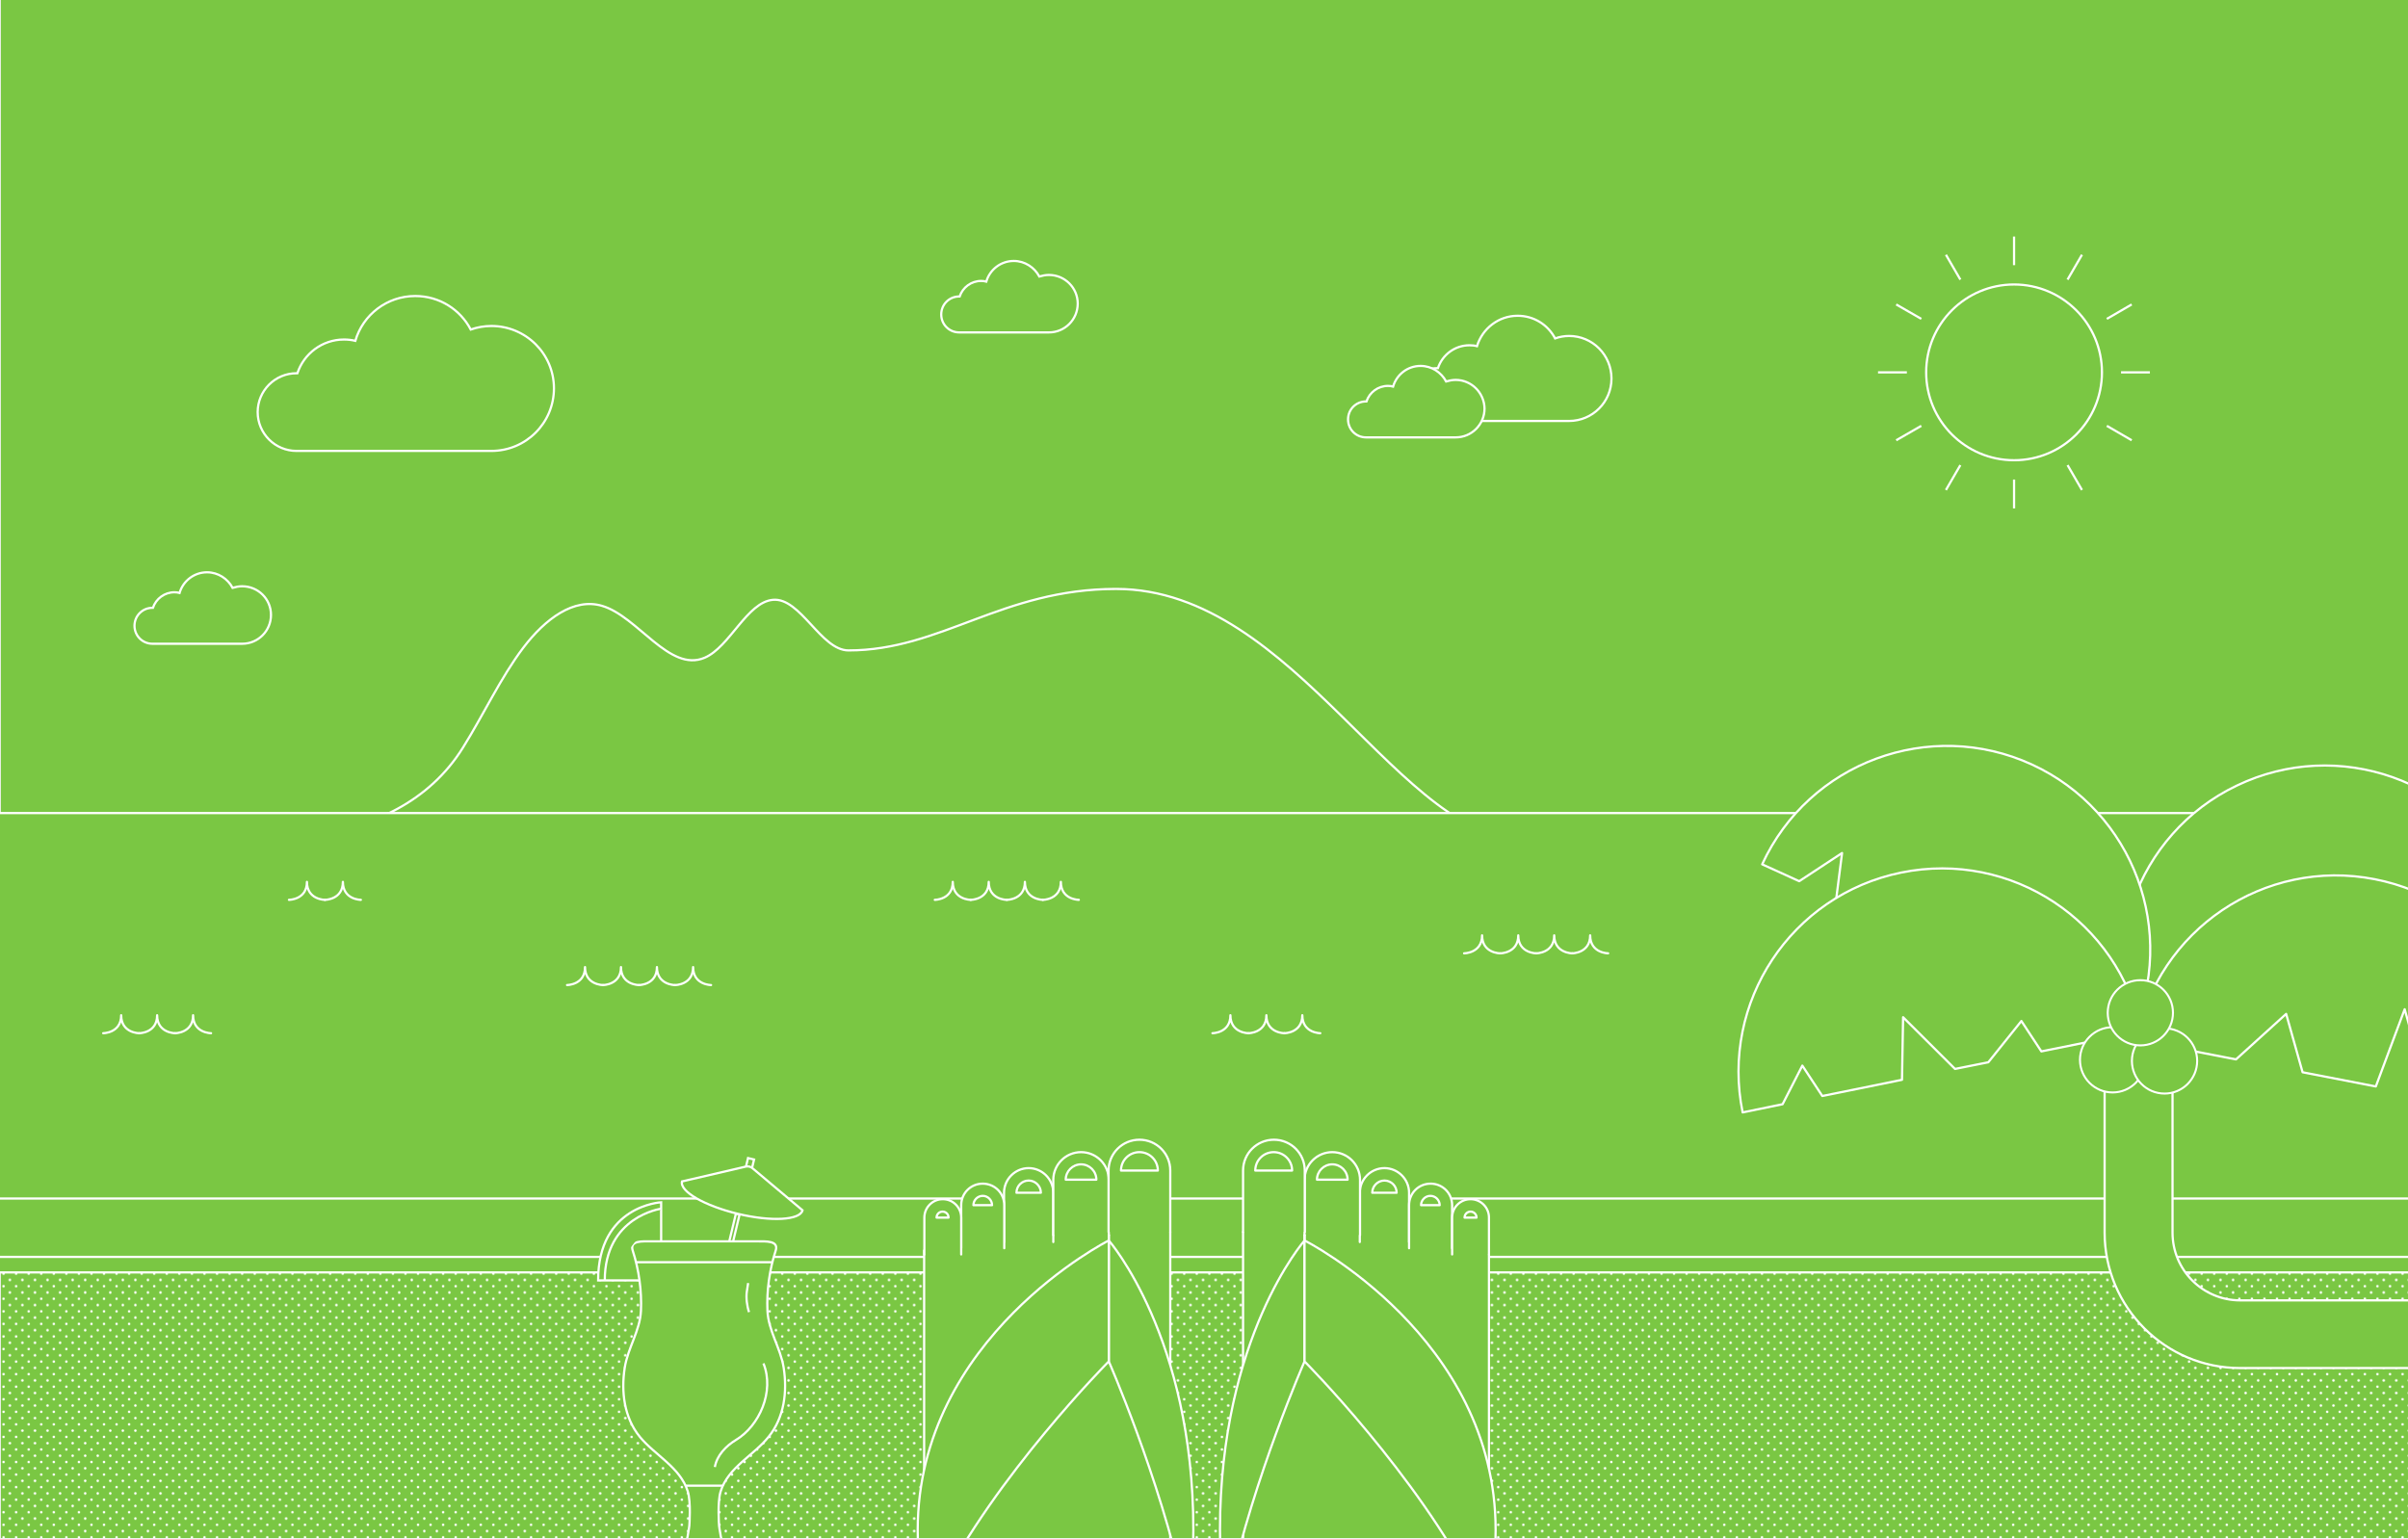
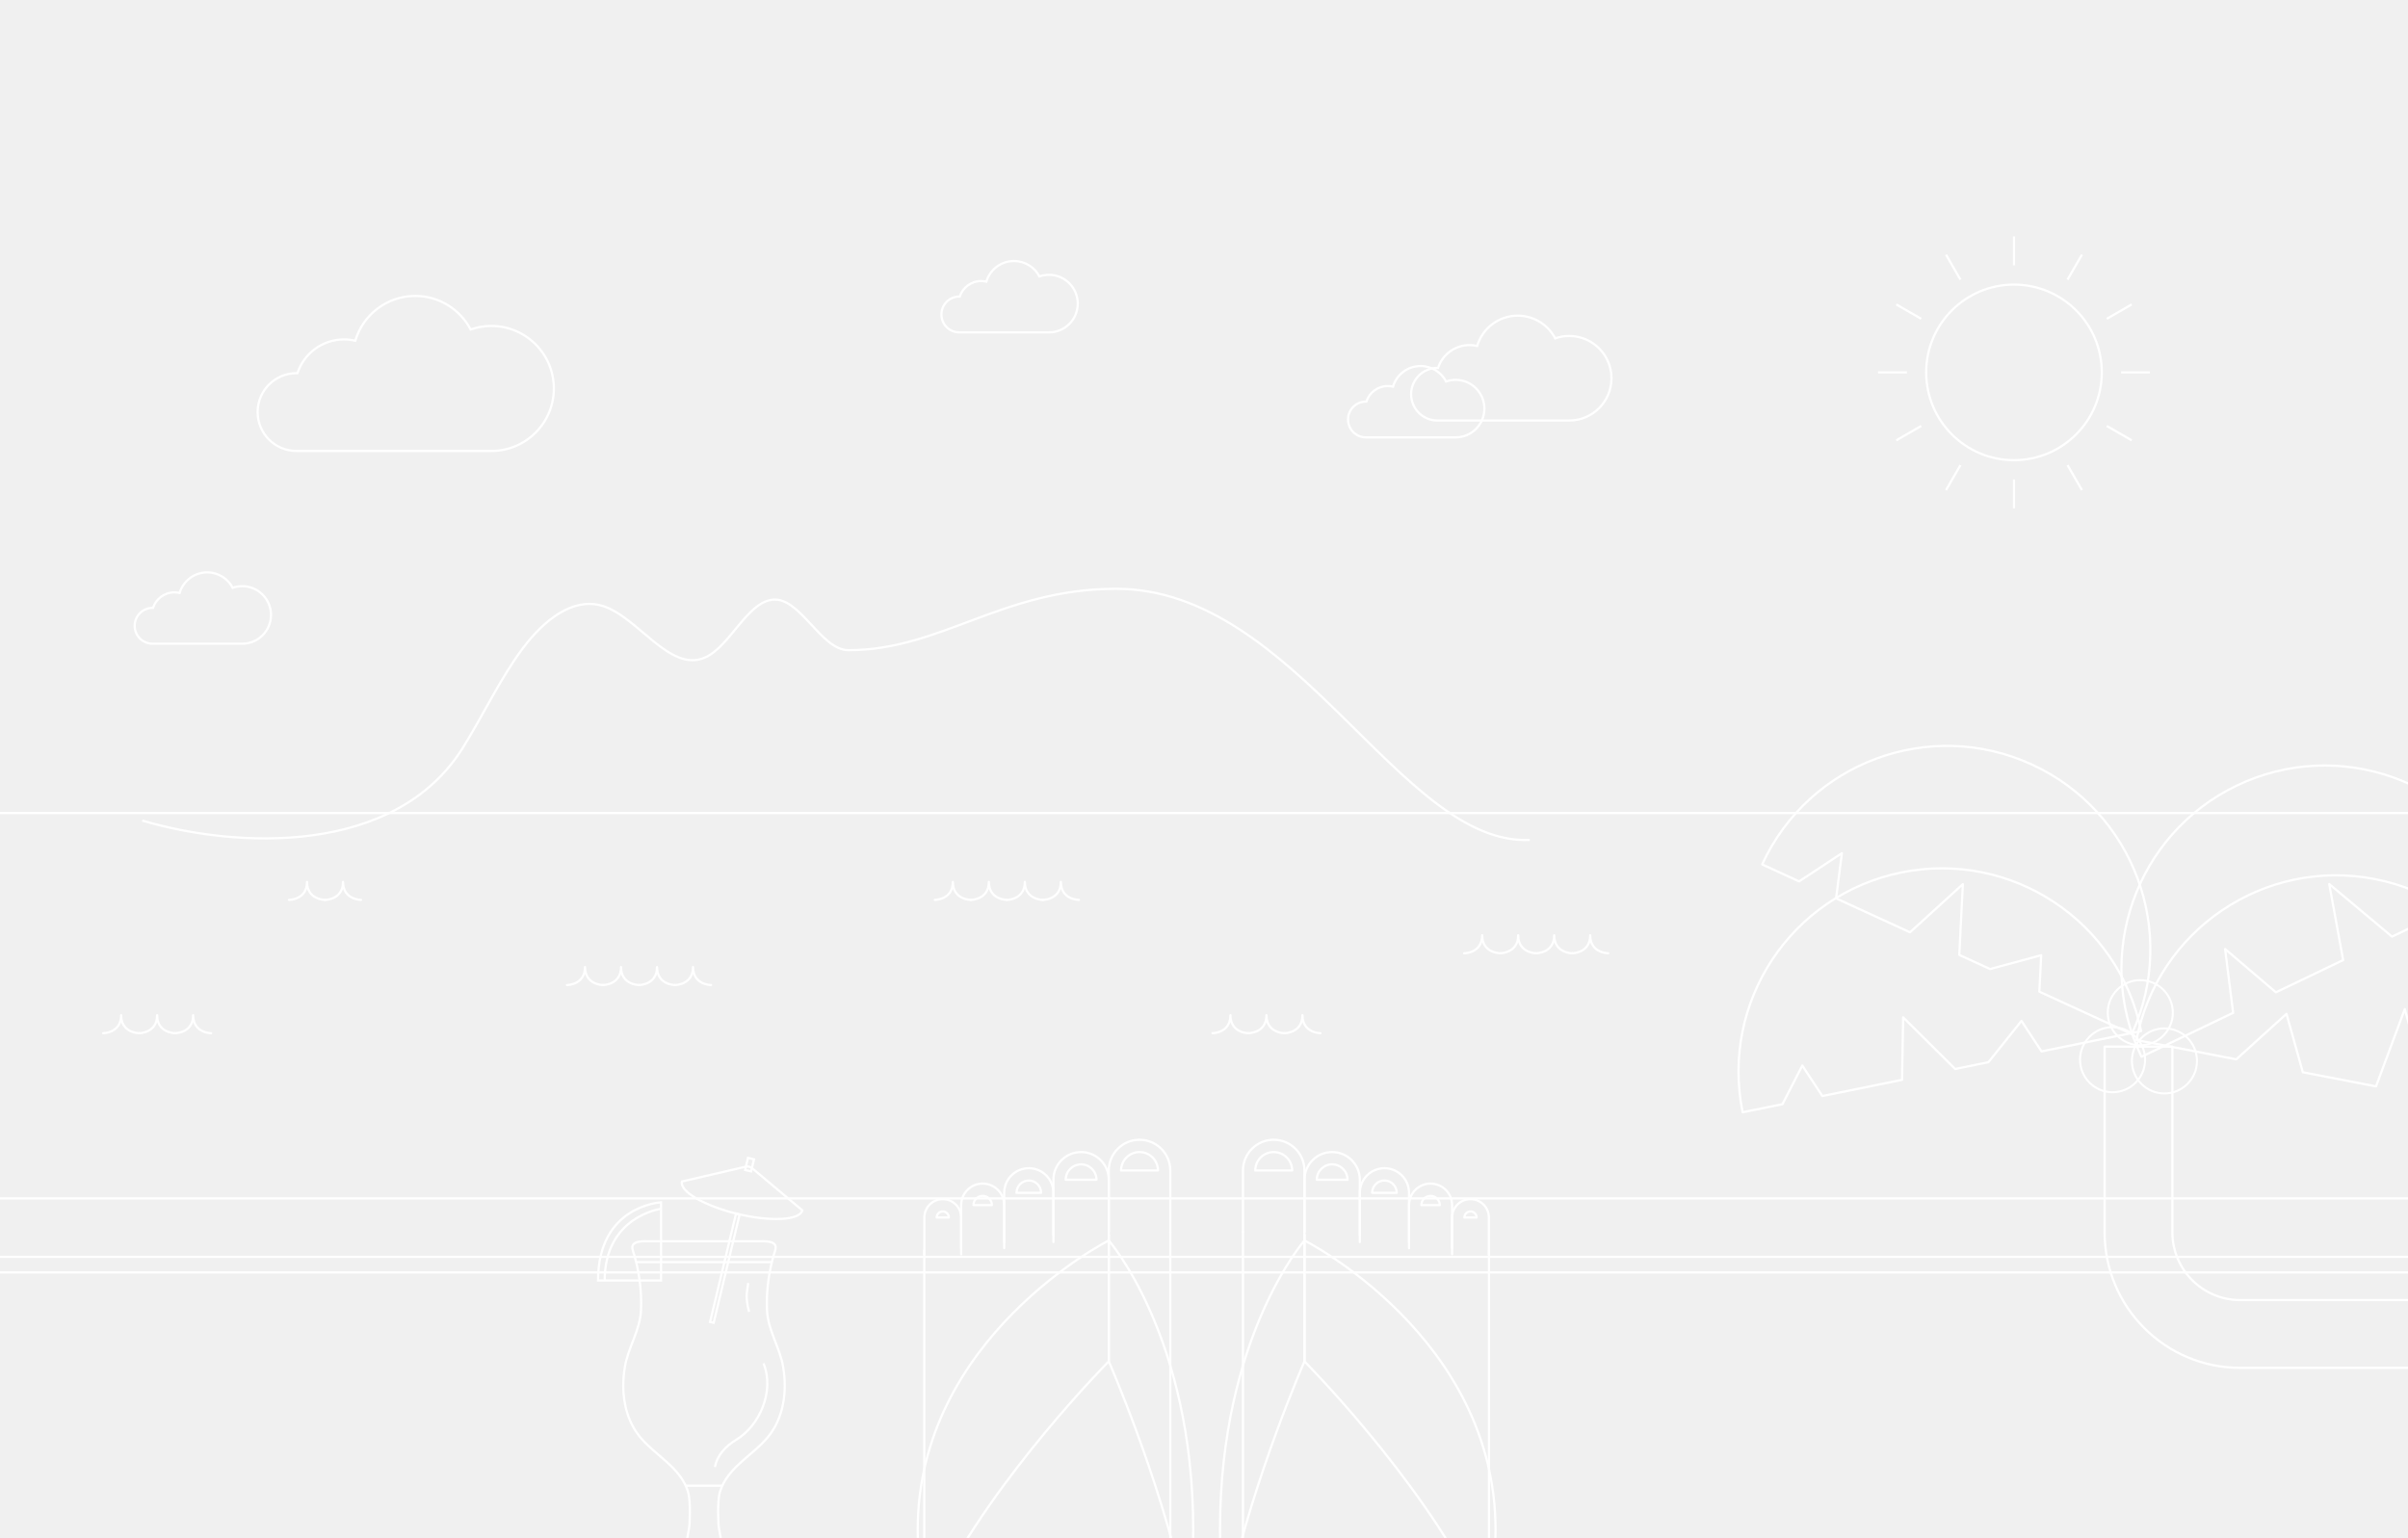
- <svg xmlns="http://www.w3.org/2000/svg" xmlns:xlink="http://www.w3.org/1999/xlink" version="1.1" id="life-scene" x="0px" y="0px" viewBox="0 0 1085 693.1" style="enable-background:new 0 0 1085 693.1;" xml:space="preserve">
+ <svg xmlns="http://www.w3.org/2000/svg" xmlns:xlink="http://www.w3.org/1999/xlink" version="1.1" id="life-scene" x="0px" y="0px" viewBox="237 50.949 1085 693.051" style="enable-background:new 237 50.949 1085 693.051;" xml:space="preserve">
  <style type="text/css">
- 	.st0{fill:none;}
- 	.st1{fill:#FFFFFF;}
- 	.st2{fill:none;stroke:#FFFFFF;stroke-miterlimit:10;}
- 	.st3{fill:none;stroke:#504D50;stroke-width:0.99;stroke-miterlimit:10;}
- 	.st4{fill:#F272AA;stroke:#FFFFFF;stroke-miterlimit:10;}
- 	.st5{opacity:0.97;}
- 	.st6{fill:#F2F0F0;}
- 	.st7{fill:none;stroke:#F2F0F0;stroke-miterlimit:10;}
- 	.st8{fill:#7AC442;stroke:#FFFFFF;stroke-miterlimit:10;}
- 	.st9{fill:#F6F4F4;}
- 	.st10{fill:#E8212D;stroke:#FFFFFF;stroke-miterlimit:10;}
- 	.st11{opacity:0.85;fill:#F9F7F7;stroke:#FFFFFF;stroke-miterlimit:10;}
- 	.st12{fill:#504D50;}
- 	.st13{fill:#4F4C4F;stroke:#FFFFFF;stroke-miterlimit:10;}
- 	.st14{fill:#7AC743;}
- 	.st15{fill:#EA4130;}
- 	.st16{fill:none;stroke:#4F4C4F;stroke-linecap:square;stroke-linejoin:bevel;stroke-miterlimit:10;}
- 	.st17{fill-rule:evenodd;clip-rule:evenodd;fill:none;stroke:#14ABE1;stroke-width:3;stroke-linecap:round;stroke-miterlimit:10;}
- 	.st18{opacity:0;}
- 	.st19{fill:#FF1D25;stroke:#FFFFFF;stroke-miterlimit:10;}
- 	.st20{clip-path:url(#SVGID_4_);}
- 	.st21{fill:#7AC743;stroke:#FFFFFF;stroke-miterlimit:10;}
- 	.st22{fill:url(#SVGID_5_);}
- 	.st23{fill:#7AC743;stroke:#FFFFFF;stroke-linecap:round;stroke-linejoin:round;stroke-miterlimit:10;}
- 	.st24{fill:#7AC743;stroke:#FFFFFF;stroke-width:0.907;stroke-miterlimit:10;}
- 	.st25{fill:none;stroke:#FFFFFF;stroke-linecap:round;stroke-linejoin:round;}
- 	.st26{fill:#7AC743;stroke:#FFFFFF;stroke-linecap:round;stroke-linejoin:round;}
+ 	.life-st0{clip-path:url(#SVGID_2_);}
+ 	.life-st1{fill:none;}
+ 	.life-st2{fill:none;stroke:#FFFFFF;stroke-miterlimit:10;}
+ 	.life-st3{fill:none;stroke:#FFFFFF;stroke-linecap:round;stroke-linejoin:round;stroke-miterlimit:10;}
+ 	.life-st4{fill:none;stroke:#FFFFFF;stroke-width:0.907;stroke-miterlimit:10;}
+ 	.life-st5{fill:none;stroke:#FFFFFF;stroke-linecap:round;stroke-linejoin:round;}
</style>
-   <pattern x="562.8" y="-3660.6" width="5" height="5" patternUnits="userSpaceOnUse" id="New_Pattern" viewBox="0.5 -5.5 5 5" style="overflow:visible;">
+   <g>
    <g>
-       <polygon class="st0" points="0.5,-5.5 5.5,-5.5 5.5,-0.5 0.5,-0.5   " />
-       <g>
-         <path class="st1" d="M6-0.5C6-0.2,5.8,0,5.5,0C5.2,0,5-0.2,5-0.5S5.2-1,5.5-1C5.8-1,6-0.8,6-0.5z" />
-       </g>
-       <g>
-         <path class="st1" d="M1-0.5C1-0.2,0.8,0,0.5,0S0-0.2,0-0.5S0.2-1,0.5-1S1-0.8,1-0.5z" />
-       </g>
-       <g>
-         <path class="st1" d="M6-5.5C6-5.2,5.8-5,5.5-5C5.2-5,5-5.2,5-5.5S5.2-6,5.5-6C5.8-6,6-5.8,6-5.5z" />
-       </g>
-       <g>
-         <path class="st1" d="M3.5-3c0,0.3-0.2,0.5-0.5,0.5S2.5-2.7,2.5-3S2.7-3.5,3-3.5S3.5-3.3,3.5-3z" />
-         <path class="st1" d="M1-5.5C1-5.2,0.8-5,0.5-5S0-5.2,0-5.5S0.2-6,0.5-6S1-5.8,1-5.5z" />
-       </g>
-     </g>
-   </pattern>
-   <g>
-     <defs>
-       <rect id="SVGID_3_" width="1085" height="693.1" />
-     </defs>
-     <clipPath id="SVGID_2_">
-       <use xlink:href="#SVGID_3_" style="overflow:visible;" />
-     </clipPath>
-     <g style="clip-path:url(#SVGID_2_);">
-       <rect x="0.4" class="st14" width="1086.6" height="696.1" />
-       <path class="st2" d="M221.4,146.9c-3.3,0-6.4,0.6-9.3,1.6c-4.7-9-14.1-15.1-25-15.1c-12.8,0-23.6,8.5-27,20.2    c-1.6-0.4-3.3-0.6-5.1-0.6c-9.8,0-18.1,6.4-21,15.2c-0.1,0-0.3,0-0.4,0c-9.7,0-17.5,7.9-17.5,17.5c0,9.7,7.9,17.5,17.5,17.5h35.6    h52.2c15.6,0,28.2-12.6,28.2-28.2S236.9,146.9,221.4,146.9z" />
-       <g>
-         <circle class="st2" cx="907.5" cy="167.8" r="39.6" />
-         <line class="st2" x1="907.5" y1="106.6" x2="907.5" y2="119.5" />
-         <line class="st2" x1="876.8" y1="114.8" x2="883.3" y2="126" />
-         <line class="st2" x1="854.4" y1="137.2" x2="865.7" y2="143.7" />
-         <line class="st2" x1="846.2" y1="167.8" x2="859.2" y2="167.8" />
-         <line class="st2" x1="854.4" y1="198.4" x2="865.7" y2="191.9" />
-         <line class="st2" x1="876.8" y1="220.8" x2="883.3" y2="209.6" />
-         <line class="st2" x1="907.5" y1="229.1" x2="907.5" y2="216.1" />
-         <line class="st2" x1="938.1" y1="220.8" x2="931.6" y2="209.6" />
-         <line class="st2" x1="960.5" y1="198.4" x2="949.3" y2="191.9" />
-         <line class="st2" x1="968.7" y1="167.8" x2="955.7" y2="167.8" />
-         <line class="st2" x1="960.5" y1="137.2" x2="949.3" y2="143.7" />
-         <line class="st2" x1="938.1" y1="114.8" x2="931.6" y2="126" />
-       </g>
-       <path class="st21" d="M64.1,369.8c42.1,12.5,113.9,16.2,144.5-32.9c9.2-14.7,17.1-31.7,27.1-44.9s22.9-22.7,35.5-19    c16.2,4.7,30.4,30.2,46.3,23.4c11.3-4.8,19.1-25.1,30.8-26.1c12.4-1.1,21.6,22.8,34,22.8c41.8,0,69.2-27.7,120.6-27.7    c81.4,0,128.3,115.9,186.4,113.2" />
-       <g>
-         <path class="st2" d="M707,151.4c-2.2,0-4.3,0.4-6.3,1.1c-3.2-6.1-9.5-10.2-16.9-10.2c-8.6,0-15.9,5.8-18.3,13.7     c-1.1-0.3-2.2-0.4-3.4-0.4c-6.6,0-12.2,4.3-14.2,10.3c-0.1,0-0.2,0-0.3,0c-6.5,0-11.9,5.3-11.9,11.9c0,6.5,5.3,11.9,11.9,11.9     h24.1H707c10.5,0,19.1-8.5,19.1-19.1S717.6,151.4,707,151.4z" />
-         <path class="st21" d="M655.9,171.2c-1.5,0-2.9,0.3-4.3,0.7c-2.2-4.1-6.5-7-11.5-7c-5.9,0-10.8,3.9-12.4,9.3     c-0.7-0.2-1.5-0.3-2.3-0.3c-4.5,0-8.3,2.9-9.7,7c-0.1,0-0.1,0-0.2,0c-4.5,0-8.1,3.6-8.1,8.1c0,4.5,3.6,8.1,8.1,8.1h16.4h24     c7.2,0,13-5.8,13-13C668.8,177,663,171.2,655.9,171.2z" />
-       </g>
-       <g>
-         <path class="st21" d="M472.6,123.9c-1.5,0-2.9,0.3-4.3,0.7c-2.2-4.1-6.5-7-11.5-7c-5.9,0-10.8,3.9-12.4,9.3     c-0.7-0.2-1.5-0.3-2.3-0.3c-4.5,0-8.3,2.9-9.7,7c-0.1,0-0.1,0-0.2,0c-4.5,0-8.1,3.6-8.1,8.1c0,4.5,3.6,8.1,8.1,8.1h16.4h24     c7.2,0,13-5.8,13-13C485.6,129.7,479.8,123.9,472.6,123.9z" />
-       </g>
-       <g>
-         <path class="st21" d="M109.1,264.2c-1.5,0-2.9,0.3-4.3,0.7c-2.2-4.1-6.5-7-11.5-7c-5.9,0-10.8,3.9-12.4,9.3     c-0.7-0.2-1.5-0.3-2.3-0.3c-4.5,0-8.3,2.9-9.7,7c-0.1,0-0.1,0-0.2,0c-4.5,0-8.1,3.6-8.1,8.1c0,4.5,3.6,8.1,8.1,8.1h16.4h24     c7.2,0,13-5.8,13-13S116.3,264.2,109.1,264.2z" />
-       </g>
-       <pattern id="SVGID_4_" xlink:href="#New_Pattern" patternTransform="matrix(1.1319 0 0 1.1319 1107.693 438.7954)">
- 		</pattern>
-       <rect x="0.4" y="573.4" style="fill:url(#SVGID_4_);" width="1086.6" height="122.6" />
-       <rect x="-55.4" y="366.4" class="st21" width="1217.2" height="207" />
-       <rect x="-55.4" y="540.1" class="st2" width="1217.2" height="26.3" />
-       <g>
-         <path class="st23" d="M964.9,476.2c-21.9-45.6-2.6-100.4,43-122.2c45.6-21.9,100.4-2.6,122.2,43l-11,5.3l-27.1-14.1l7.8,23.4     l-22,10.6l-28.3-23.7l6.3,34.3l-30.3,14.5l-22.9-19.5l3.6,28.7L964.9,476.2z" />
-         <path class="st23" d="M960.5,466c21.1-46,0.9-100.4-45-121.5c-46-21.1-100.4-0.9-121.5,45l16.7,7.6l19.3-12.7l-2.6,20.4     l33.3,15.3l23.8-21.7l-1.6,31.9l13.9,6.4l23-6.2l-0.8,16.4L960.5,466z" />
-         <path class="st23" d="M962.6,468.7c9.6-49.7,57.7-82.2,107.4-72.5s82.2,57.7,72.5,107.4l-15-2.9l-3.1-16.2l-14.9,12.7l-15-2.9     l-11-39.5l-13,34.8l-33-6.4l-7.4-26.3l-22.6,20.5L962.6,468.7z" />
-         <path class="st23" d="M964.8,464.7c-10.1-49.6-58.5-81.6-108.1-71.5c-49.6,10.1-81.6,58.5-71.5,108.1l18-3.7l8.9-17.4l9,13.7     l35.9-7.3l0.5-28.2l23.4,23.3l15-3l14.9-18.6l9,13.7L964.8,464.7z" />
-         <path class="st23" d="M948.3,471.7v83.7c0,33.7,27.3,61.1,61.1,61.1h274.9v-30.5h-274.9c-16.9,0-30.5-13.7-30.5-30.5v-83.7H948.3     z" />
+       <defs>
+         <rect id="SVGID_1_" x="237" y="50.949" width="1085" height="693.051" />
+       </defs>
+       <clipPath id="SVGID_2_">
+         <use xlink:href="#SVGID_1_" style="overflow:visible;" />
+       </clipPath>
+       <g class="life-st0">
+         <rect x="237.377" y="50.949" class="life-st1" width="1086.604" height="696.052" />
+         <path class="life-st2" d="M458.381,197.838c-3.27,0-6.406,0.563-9.326,1.587c-4.71-8.978-14.116-15.107-24.958-15.107     c-12.784,0-23.573,8.518-27.017,20.186c-1.629-0.383-3.325-0.592-5.071-0.592c-9.798,0-18.098,6.381-20.992,15.211     c-0.135-0.003-0.268-0.01-0.404-0.01c-9.684,0-17.535,7.85-17.535,17.535c0,9.684,7.85,17.535,17.535,17.535h35.606h52.163     c15.559,0,28.173-12.613,28.173-28.173S473.94,197.838,458.381,197.838z" />
        <g>
-           <circle class="st24" cx="951.9" cy="477.6" r="14.7" />
-           <circle class="st24" cx="975.3" cy="478.1" r="14.7" />
-           <circle class="st24" cx="964.4" cy="456.4" r="14.7" />
+           <circle class="life-st2" cx="1144.464" cy="218.762" r="39.561" />
+           <line class="life-st2" x1="1144.464" y1="157.523" x2="1144.464" y2="170.49" />
+           <line class="life-st2" x1="1113.845" y1="165.728" x2="1120.328" y2="176.958" />
+           <line class="life-st2" x1="1091.43" y1="188.143" x2="1102.659" y2="194.626" />
+           <line class="life-st2" x1="1083.225" y1="218.762" x2="1096.192" y2="218.762" />
+           <line class="life-st2" x1="1091.43" y1="249.382" x2="1102.659" y2="242.898" />
+           <line class="life-st2" x1="1113.845" y1="271.797" x2="1120.328" y2="260.567" />
+           <line class="life-st2" x1="1144.464" y1="280.001" x2="1144.464" y2="267.034" />
+           <line class="life-st2" x1="1175.084" y1="271.797" x2="1168.6" y2="260.567" />
+           <line class="life-st2" x1="1197.499" y1="249.382" x2="1186.269" y2="242.898" />
+           <line class="life-st2" x1="1205.703" y1="218.762" x2="1192.736" y2="218.762" />
+           <line class="life-st2" x1="1197.499" y1="188.143" x2="1186.269" y2="194.626" />
+           <line class="life-st2" x1="1175.084" y1="165.728" x2="1168.6" y2="176.958" />
        </g>
-       </g>
-       <g>
-         <path class="st25" d="M304.2,443.9c0,0,8.1,0,8.1-8.1c0,8.1,8.1,8.1,8.1,8.1" />
-         <path class="st25" d="M287.9,443.9c0,0,8.1,0,8.1-8.1c0,8.1,8.1,8.1,8.1,8.1" />
-         <path class="st25" d="M271.7,443.9c0,0,8.1,0,8.1-8.1c0,8.1,8.1,8.1,8.1,8.1" />
-         <path class="st25" d="M255.5,443.9c0,0,8.1,0,8.1-8.1c0,8.1,8.1,8.1,8.1,8.1" />
-       </g>
-       <g>
-         <path class="st25" d="M708.4,429.6c0,0,8.1,0,8.1-8.1c0,8.1,8.1,8.1,8.1,8.1" />
-         <path class="st25" d="M692.2,429.6c0,0,8.1,0,8.1-8.1c0,8.1,8.1,8.1,8.1,8.1" />
-         <path class="st25" d="M676,429.6c0,0,8.1,0,8.1-8.1c0,8.1,8.1,8.1,8.1,8.1" />
-         <path class="st25" d="M659.7,429.6c0,0,8.1,0,8.1-8.1c0,8.1,8.1,8.1,8.1,8.1" />
-       </g>
-       <g>
-         <path class="st25" d="M469.9,405.5c0,0,8.1,0,8.1-8.1c0,8.1,8.1,8.1,8.1,8.1" />
-         <path class="st25" d="M453.7,405.5c0,0,8.1,0,8.1-8.1c0,8.1,8.1,8.1,8.1,8.1" />
-         <path class="st25" d="M437.4,405.5c0,0,8.1,0,8.1-8.1c0,8.1,8.1,8.1,8.1,8.1" />
-         <path class="st25" d="M421.2,405.5c0,0,8.1,0,8.1-8.1c0,8.1,8.1,8.1,8.1,8.1" />
-       </g>
-       <g>
-         <path class="st25" d="M146.4,405.5c0,0,8.1,0,8.1-8.1c0,8.1,8.1,8.1,8.1,8.1" />
-         <path class="st25" d="M130.2,405.5c0,0,8.1,0,8.1-8.1c0,8.1,8.1,8.1,8.1,8.1" />
-       </g>
-       <g>
-         <path class="st25" d="M78.9,465.6c0,0,8.1,0,8.1-8.1c0,8.1,8.1,8.1,8.1,8.1" />
-         <path class="st25" d="M62.7,465.6c0,0,8.1,0,8.1-8.1c0,8.1,8.1,8.1,8.1,8.1" />
-         <path class="st25" d="M46.5,465.6c0,0,8.1,0,8.1-8.1c0,8.1,8.1,8.1,8.1,8.1" />
-       </g>
-       <g>
-         <path class="st25" d="M578.7,465.6c0,0,8.1,0,8.1-8.1c0,8.1,8.1,8.1,8.1,8.1" />
-         <path class="st25" d="M562.5,465.6c0,0,8.1,0,8.1-8.1c0,8.1,8.1,8.1,8.1,8.1" />
-         <path class="st25" d="M546.3,465.6c0,0,8.1,0,8.1-8.1c0,8.1,8.1,8.1,8.1,8.1" />
-       </g>
-       <g>
+         <path class="life-st2" d="M301.072,420.716c42.1,12.547,113.941,16.233,144.526-32.861c9.182-14.739,17.095-31.658,27.084-44.909     c9.989-13.251,22.861-22.745,35.507-19.04c16.215,4.75,30.392,30.221,46.333,23.418c11.314-4.828,19.093-25.11,30.767-26.141     c12.389-1.095,21.591,22.763,33.998,22.763c41.841,0,69.224-27.656,120.632-27.656c81.361,0,128.294,115.928,186.382,113.17" />
+         <g>
+           <path class="life-st2" d="M944.045,202.352c-2.211,0-4.333,0.381-6.307,1.074c-3.186-6.072-9.547-10.217-16.881-10.217      c-8.647,0-15.944,5.761-18.273,13.653c-1.102-0.259-2.249-0.4-3.43-0.4c-6.627,0-12.241,4.316-14.198,10.288      c-0.091-0.002-0.181-0.007-0.273-0.007c-6.55,0-11.86,5.31-11.86,11.86s5.31,11.86,11.86,11.86h24.082h35.281      c10.524,0,19.055-8.531,19.055-19.055S954.569,202.352,944.045,202.352z" />
+           <path class="life-st2" d="M892.871,222.124c-1.505,0-2.948,0.259-4.292,0.731c-2.168-4.132-6.497-6.953-11.487-6.953      c-5.884,0-10.85,3.921-12.435,9.291c-0.75-0.176-1.531-0.272-2.334-0.272c-4.51,0-8.33,2.937-9.662,7.001      c-0.062-0.001-0.123-0.005-0.186-0.005c-4.457,0-8.07,3.613-8.07,8.07c0,4.457,3.613,8.07,8.07,8.07h16.388h24.008      c7.161,0,12.967-5.805,12.967-12.967C905.838,227.93,900.032,222.124,892.871,222.124z" />
+         </g>
+         <g>
+           <path class="life-st2" d="M709.649,174.801c-1.505,0-2.948,0.259-4.292,0.731c-2.168-4.132-6.497-6.953-11.487-6.953      c-5.884,0-10.85,3.921-12.435,9.291c-0.75-0.176-1.531-0.272-2.334-0.272c-4.51,0-8.33,2.937-9.662,7.001      c-0.062-0.001-0.123-0.005-0.186-0.005c-4.457,0-8.07,3.613-8.07,8.07s3.613,8.07,8.07,8.07h16.388h24.008      c7.161,0,12.967-5.805,12.967-12.967C722.615,180.606,716.81,174.801,709.649,174.801z" />
+         </g>
+         <g>
+           <path class="life-st2" d="M346.143,315.105c-1.505,0-2.948,0.259-4.292,0.731c-2.168-4.132-6.497-6.953-11.487-6.953      c-5.884,0-10.85,3.921-12.435,9.291c-0.75-0.176-1.531-0.272-2.334-0.272c-4.51,0-8.33,2.937-9.662,7.001      c-0.062-0.001-0.123-0.005-0.186-0.005c-4.457,0-8.07,3.613-8.07,8.07s3.613,8.07,8.07,8.07h16.388h24.008      c7.161,0,12.967-5.805,12.967-12.967S353.304,315.105,346.143,315.105z" />
+         </g>
+         <rect x="181.575" y="417.35" class="life-st2" width="1217.154" height="207.01" />
+         <rect x="181.575" y="591.008" class="life-st2" width="1217.154" height="26.335" />
+         <g>
+           <path class="life-st3" d="M1201.902,527.186c-21.882-45.628-2.632-100.355,42.995-122.237      c45.628-21.882,100.355-2.632,122.237,42.996l-11.016,5.283l-27.089-14.107l7.812,23.352l-22.031,10.565l-28.297-23.689      l6.266,34.255l-30.293,14.527l-22.902-19.502l3.625,28.747L1201.902,527.186z" />
+           <path class="life-st3" d="M1197.535,516.957c21.112-45.989,0.945-100.385-45.043-121.497      c-45.989-21.112-100.385-0.945-121.497,45.044l16.654,7.645l19.276-12.707l-2.622,20.352l33.308,15.291l23.808-21.692      l-1.603,31.886l13.878,6.371l23.025-6.233l-0.82,16.427L1197.535,516.957z" />
+           <path class="life-st3" d="M1199.641,519.633c9.618-49.681,57.689-82.158,107.37-72.54s82.158,57.689,72.54,107.37l-14.993-2.902      l-3.094-16.154l-14.896,12.671l-14.993-2.902l-11.025-39.465l-12.963,34.821l-32.984-6.385l-7.35-26.31l-22.635,20.505      L1199.641,519.633z" />
+           <path class="life-st3" d="M1201.762,515.617c-10.101-49.585-58.486-81.593-108.071-71.492      c-49.585,10.101-81.593,58.486-71.492,108.071l17.956-3.658l8.923-17.402l9.034,13.744l35.913-7.316l0.499-28.154l23.443,23.276      l14.964-3.048l14.908-18.622l9.034,13.744L1201.762,515.617z" />
+           <path class="life-st3" d="M1185.299,522.612v83.669c0,33.736,27.348,61.084,61.084,61.084h274.876v-30.542h-274.876      c-16.868,0-30.542-13.674-30.542-30.542v-83.669H1185.299L1185.299,522.612z" />
+           <g>
+             <circle class="life-st4" cx="1188.884" cy="528.5" r="14.661" />
+             <circle class="life-st4" cx="1212.256" cy="529.052" r="14.661" />
+             <circle class="life-st4" cx="1201.371" cy="507.319" r="14.661" />
+           </g>
+         </g>
+         <g>
+           <path class="life-st5" d="M541.156,494.857c0,0,8.112,0,8.112-8.112c0,8.112,8.112,8.112,8.112,8.112" />
+           <path class="life-st5" d="M524.933,494.857c0,0,8.112,0,8.112-8.112c0,8.112,8.112,8.112,8.112,8.112" />
+           <path class="life-st5" d="M508.709,494.857c0,0,8.112,0,8.112-8.112c0,8.112,8.112,8.112,8.112,8.112" />
+           <path class="life-st5" d="M492.486,494.857c0,0,8.112,0,8.112-8.112c0,8.112,8.112,8.112,8.112,8.112" />
+         </g>
+         <g>
+           <path class="life-st5" d="M945.406,480.537c0,0,8.112,0,8.112-8.112c0,8.112,8.112,8.112,8.112,8.112" />
+           <path class="life-st5" d="M929.182,480.537c0,0,8.112,0,8.112-8.112c0,8.112,8.112,8.112,8.112,8.112" />
+           <path class="life-st5" d="M912.959,480.537c0,0,8.112,0,8.112-8.112c0,8.112,8.112,8.112,8.112,8.112" />
+           <path class="life-st5" d="M896.736,480.537c0,0,8.112,0,8.112-8.112c0,8.112,8.112,8.112,8.112,8.112" />
+         </g>
+         <g>
+           <path class="life-st5" d="M706.889,456.484c0,0,8.112,0,8.112-8.112c0,8.112,8.112,8.112,8.112,8.112" />
+           <path class="life-st5" d="M690.666,456.484c0,0,8.112,0,8.112-8.112c0,8.112,8.112,8.112,8.112,8.112" />
+           <path class="life-st5" d="M674.443,456.484c0,0,8.112,0,8.112-8.112c0,8.112,8.112,8.112,8.112,8.112" />
+           <path class="life-st5" d="M658.219,456.484c0,0,8.112,0,8.112-8.112c0,8.112,8.112,8.112,8.112,8.112" />
+         </g>
+         <g>
+           <path class="life-st5" d="M383.45,456.484c0,0,8.112,0,8.112-8.112c0,8.112,8.112,8.112,8.112,8.112" />
+           <path class="life-st5" d="M367.226,456.484c0,0,8.112,0,8.112-8.112c0,8.112,8.112,8.112,8.112,8.112" />
+         </g>
+         <g>
+           <path class="life-st5" d="M315.915,516.56c0,0,8.112,0,8.112-8.112c0,8.112,8.112,8.112,8.112,8.112" />
+           <path class="life-st5" d="M299.691,516.56c0,0,8.112,0,8.112-8.112c0,8.112,8.112,8.112,8.112,8.112" />
+           <path class="life-st5" d="M283.468,516.56c0,0,8.112,0,8.112-8.112c0,8.112,8.112,8.112,8.112,8.112" />
+         </g>
+         <g>
+           <path class="life-st5" d="M815.747,516.56c0,0,8.112,0,8.112-8.112c0,8.112,8.112,8.112,8.112,8.112" />
+           <path class="life-st5" d="M799.523,516.56c0,0,8.112,0,8.112-8.112c0,8.112,8.112,8.112,8.112,8.112" />
+           <path class="life-st5" d="M783.3,516.56c0,0,8.112,0,8.112-8.112c0,8.112,8.112,8.112,8.112,8.112" />
+         </g>
        <g>
          <g>
            <g>
              <g>
-                 <polyline class="st26" points="527.3,555.2 527.3,696 416.4,696 416.4,563.5        " />
-                 <path class="st26" d="M474.6,559.7v-22.2c0-6.1-5-11.1-11.1-11.1c-6.1,0-11.1,5-11.1,11.1v22.2" />
-                 <path class="st26" d="M452.5,562.5v-19.4c0-5.4-4.3-9.7-9.7-9.7s-9.7,4.3-9.7,9.7v19.4" />
-                 <path class="st26" d="M433.1,565.3v-16.6c0-4.6-3.7-8.3-8.3-8.3s-8.3,3.7-8.3,8.3v16.6" />
-                 <path class="st26" d="M499.6,556.6v-24.9c0-6.9-5.6-12.5-12.5-12.5c-6.9,0-12.5,5.6-12.5,12.5v24.9" />
-                 <path class="st26" d="M527.3,555.2v-27.7c0-7.7-6.2-13.9-13.9-13.9s-13.9,6.2-13.9,13.9v27.7" />
-                 <path class="st26" d="M458,537.5c0-3.1,2.5-5.5,5.5-5.5s5.5,2.5,5.5,5.5H458z" />
-                 <path class="st26" d="M438.6,543.1c0-2.3,1.9-4.2,4.2-4.2c2.3,0,4.2,1.9,4.2,4.2H438.6z" />
-                 <path class="st26" d="M422,548.7c0-1.5,1.2-2.7,2.7-2.7c1.5,0,2.7,1.2,2.7,2.7H422z" />
-                 <path class="st26" d="M480.2,531.6c0-3.8,3.1-6.9,6.9-6.9c3.8,0,6.9,3.1,6.9,6.9H480.2z" />
-                 <path class="st26" d="M505.1,527.5c0-4.6,3.7-8.3,8.3-8.3c4.6,0,8.3,3.7,8.3,8.3H505.1z" />
+                 <g>
+                   <polyline class="life-st5" points="764.306,606.149 764.306,746.988 653.449,746.988 653.449,614.463         " />
+                   <path class="life-st5" d="M711.649,610.661v-22.172c0-6.122-4.963-11.086-11.086-11.086s-11.086,4.963-11.086,11.086v22.172" />
+                   <path class="life-st5" d="M689.477,613.432v-19.4c0-5.357-4.343-9.7-9.7-9.7s-9.7,4.343-9.7,9.7v19.4" />
+                   <path class="life-st5" d="M670.078,616.204v-16.577c0-4.577-3.711-8.288-8.288-8.288c-4.577,0-8.288,3.711-8.288,8.288v16.577" />
+                   <path class="life-st5" d="M736.591,607.535v-24.943c0-6.888-5.584-12.471-12.471-12.471c-6.888,0-12.471,5.584-12.471,12.471          v24.943" />
+                   <path class="life-st5" d="M764.306,606.149v-27.714c0-7.653-6.204-13.857-13.857-13.857s-13.857,6.204-13.857,13.857v27.714" />
+                   <path class="life-st5" d="M695.02,588.488c0-3.057,2.486-5.543,5.543-5.543s5.543,2.486,5.543,5.543H695.02z" />
+                   <path class="life-st5" d="M675.62,594.032c0-2.292,1.865-4.157,4.157-4.157s4.157,1.865,4.157,4.157H675.62z" />
+                   <path class="life-st5" d="M659.044,599.627c0-1.514,1.231-2.746,2.744-2.746c1.514,0,2.746,1.231,2.746,2.746H659.044z" />
+                   <path class="life-st5" d="M717.191,582.592c0-3.82,3.108-6.929,6.929-6.929c3.82,0,6.929,3.108,6.929,6.929H717.191z" />
+                   <path class="life-st5" d="M742.134,578.435c0-4.585,3.73-8.314,8.314-8.314c4.585,0,8.314,3.729,8.314,8.314H742.134z" />
+                 </g>
              </g>
+               <path class="life-st3" d="M736.591,609.965v54.478c0,0,90.706,206.475,0,206.475c0,0,38.055-43.492,38.055-130.477        S736.591,609.965,736.591,609.965v-2.431" />
+               <path class="life-st3" d="M736.591,609.965v54.478c0,0-205.224,206.476,0,206.476c0,0-86.101-43.492-86.101-130.477        S736.591,609.965,736.591,609.965v-2.431" />
            </g>
-             <path class="st23" d="M499.6,559l0,54.5c0,0,90.7,206.5,0,206.5c0,0,38.1-43.5,38.1-130.5S499.6,559,499.6,559v-2.4" />
-             <path class="st23" d="M499.6,559l0,54.5c0,0-205.2,206.5,0,206.5c0,0-86.1-43.5-86.1-130.5S499.6,559,499.6,559v-2.4" />
+             <g>
+               <g>
+                 <g>
+                   <polyline class="life-st5" points="797.052,606.149 797.052,746.988 907.909,746.988 907.909,614.463         " />
+                   <path class="life-st5" d="M849.709,610.661v-22.172c0-6.122,4.963-11.086,11.086-11.086s11.086,4.963,11.086,11.086v22.172" />
+                   <path class="life-st5" d="M871.881,613.432v-19.4c0-5.357,4.343-9.7,9.7-9.7s9.7,4.343,9.7,9.7v19.4" />
+                   <path class="life-st5" d="M891.28,616.204v-16.577c0-4.577,3.711-8.288,8.288-8.288s8.288,3.711,8.288,8.288v16.577" />
+                   <path class="life-st5" d="M824.767,607.535v-24.943c0-6.888,5.584-12.471,12.471-12.471s12.471,5.584,12.471,12.471v24.943" />
+                   <path class="life-st5" d="M797.052,606.149v-27.714c0-7.653,6.204-13.857,13.857-13.857s13.857,6.204,13.857,13.857v27.714" />
+                   <path class="life-st5" d="M866.338,588.488c0-3.057-2.486-5.543-5.543-5.543s-5.543,2.486-5.543,5.543H866.338z" />
+                   <path class="life-st5" d="M885.738,594.032c0-2.292-1.865-4.157-4.157-4.157s-4.157,1.865-4.157,4.157H885.738z" />
+                   <path class="life-st5" d="M902.314,599.627c0-1.514-1.231-2.746-2.744-2.746c-1.514,0-2.746,1.231-2.746,2.746H902.314z" />
+                   <path class="life-st5" d="M844.167,582.592c0-3.82-3.108-6.929-6.929-6.929c-3.82,0-6.929,3.108-6.929,6.929H844.167z" />
+                   <path class="life-st5" d="M819.224,578.435c0-4.585-3.729-8.314-8.314-8.314s-8.314,3.729-8.314,8.314H819.224z" />
+                 </g>
+               </g>
+               <path class="life-st3" d="M824.767,609.965v54.478c0,0-90.706,206.475,0,206.475c0,0-38.055-43.492-38.055-130.477        S824.767,609.965,824.767,609.965v-2.431" />
+               <path class="life-st3" d="M824.767,609.965v54.478c0,0,205.224,206.476,0,206.476c0,0,86.101-43.492,86.101-130.477        S824.767,609.965,824.767,609.965v-2.431" />
+             </g>
          </g>
          <g>
+             <path class="life-st2" d="M534.873,615.876v-23.099c0,0-28.408,1.36-28.408,35.234h28.408V615.876z" />
            <g>
+               <rect x="573.336" y="573.009" transform="matrix(-0.9725 -0.2329 0.2329 -0.9725 999.5522 1269.616)" class="life-st2" width="2.789" height="5.577" />
              <g>
-                 <polyline class="st26" points="560.1,555.2 560.1,696 670.9,696 670.9,563.5        " />
-                 <path class="st26" d="M612.7,559.7v-22.2c0-6.1,5-11.1,11.1-11.1s11.1,5,11.1,11.1v22.2" />
-                 <path class="st26" d="M634.9,562.5v-19.4c0-5.4,4.3-9.7,9.7-9.7c5.4,0,9.7,4.3,9.7,9.7v19.4" />
-                 <path class="st26" d="M654.3,565.3v-16.6c0-4.6,3.7-8.3,8.3-8.3s8.3,3.7,8.3,8.3v16.6" />
-                 <path class="st26" d="M587.8,556.6v-24.9c0-6.9,5.6-12.5,12.5-12.5s12.5,5.6,12.5,12.5v24.9" />
-                 <path class="st26" d="M560.1,555.2v-27.7c0-7.7,6.2-13.9,13.9-13.9s13.9,6.2,13.9,13.9v27.7" />
-                 <path class="st26" d="M629.3,537.5c0-3.1-2.5-5.5-5.5-5.5s-5.5,2.5-5.5,5.5H629.3z" />
-                 <path class="st26" d="M648.7,543.1c0-2.3-1.9-4.2-4.2-4.2s-4.2,1.9-4.2,4.2H648.7z" />
-                 <path class="st26" d="M665.3,548.7c0-1.5-1.2-2.7-2.7-2.7c-1.5,0-2.7,1.2-2.7,2.7H665.3z" />
-                 <path class="st26" d="M607.2,531.6c0-3.8-3.1-6.9-6.9-6.9c-3.8,0-6.9,3.1-6.9,6.9H607.2z" />
-                 <path class="st26" d="M582.2,527.5c0-4.6-3.7-8.3-8.3-8.3c-4.6,0-8.3,3.7-8.3,8.3H582.2z" />
+                 <rect x="538.502" y="621.628" transform="matrix(-0.2329 0.9725 -0.9725 -0.2329 1300.208 219.3369)" class="life-st2" width="50.194" height="1.673" />
              </g>
+               <path class="life-st2" d="M544.263,583.396c-1.076,4.493,10.194,11.043,25.171,14.629c14.978,3.586,27.991,2.851,29.067-1.643        l-22.592-18.977c-0.807-0.677-1.885-0.936-2.911-0.697L544.263,583.396z" />
            </g>
-             <path class="st23" d="M587.8,559l0,54.5c0,0-90.7,206.5,0,206.5c0,0-38.1-43.5-38.1-130.5S587.8,559,587.8,559v-2.4" />
-             <path class="st23" d="M587.8,559l0,54.5c0,0,205.2,206.5,0,206.5c0,0,86.1-43.5,86.1-130.5S587.8,559,587.8,559v-2.4" />
+             <path class="life-st2" d="M550.541,610.312c-6.721,0-13.036,0-19.756,0c-4.327,0-10.134-0.467-8.632,4.179       c2.777,8.586,4.095,18.071,3.651,27.132c-0.438,8.931-5.88,16.683-7.294,25.569c-1.721,10.812-0.311,22.505,6.787,31.231       c6.766,8.318,18.219,13.706,21.645,24.567c1.494,4.736,0.682,15.439,0.682,15.439s-1.031,8.664-3.105,12.341       c-2.391,4.238-10.441,7.016-13.381,7.91c-1.345,0.409-2.643,0.957-3.843,1.69c-2.004,1.223-4.218,3.173-3.3,5.486       c0.95,2.394,7.863,2.855,7.863,2.855s14.989,1.255,22.466,1.325h-0.227c7.477-0.07,22.466-1.325,22.466-1.325       s6.913-0.461,7.863-2.855c0.918-2.313-1.296-4.263-3.3-5.486c-1.2-0.732-2.498-1.281-3.843-1.69       c-2.94-0.894-10.99-3.672-13.381-7.91c-2.074-3.677-3.105-12.341-3.105-12.341s-0.812-10.703,0.682-15.439       c3.426-10.862,14.879-16.25,21.645-24.567c7.098-8.726,8.508-20.419,6.787-31.231c-1.414-8.885-6.856-16.638-7.294-25.569       c-0.445-9.062,0.874-18.547,3.651-27.132c1.503-4.646-4.305-4.179-8.632-4.179c-6.721,0-13.036,0-19.756,0L550.541,610.312       L550.541,610.312z" />
+             <line class="life-st2" x1="584.784" y1="619.718" x2="523.635" y2="619.718" />
+             <line class="life-st2" x1="562.476" y1="720.481" x2="545.943" y2="720.481" />
+             <path class="life-st2" d="M534.873,595.686c0,0-25.414,3.351-25.414,32.324" />
+             <path class="life-st2" d="M574.139,629.134c-0.185,1.287-0.369,2.573-0.554,3.86c-0.393,2.735,0.131,6.558,0.975,9.151" />
+             <path class="life-st2" d="M581.029,665.357c5.109,12.664-1.91,28.228-12.376,34.468c-4.527,2.699-8.645,7.042-9.498,12.242" />
          </g>
-         </g>
-         <g>
-           <path class="st21" d="M297.9,564.9v-23.1c0,0-28.4,1.4-28.4,35.2h28.4V564.9z" />
-           <g>
-             <rect x="336.4" y="522.1" transform="matrix(0.9725 0.2329 -0.2329 0.9725 131.4939 -64.2211)" class="st21" width="2.8" height="5.6" />
-             <g>
-               <rect x="301.5" y="570.6" transform="matrix(0.2329 -0.9725 0.9725 0.2329 -305.2318 756.0261)" class="st21" width="50.2" height="1.7" />
-             </g>
-             <path class="st21" d="M307.3,532.4c-1.1,4.5,10.2,11,25.2,14.6c15,3.6,28,2.9,29.1-1.6l-22.6-19c-0.8-0.7-1.9-0.9-2.9-0.7       L307.3,532.4z" />
-           </g>
-           <path class="st21" d="M313.5,559.4c-6.7,0-13,0-19.8,0c-4.3,0-10.1-0.5-8.6,4.2c2.8,8.6,4.1,18.1,3.7,27.1      c-0.4,8.9-5.9,16.7-7.3,25.6c-1.7,10.8-0.3,22.5,6.8,31.2c6.8,8.3,18.2,13.7,21.6,24.6c1.5,4.7,0.7,15.4,0.7,15.4      s-1,8.7-3.1,12.3c-2.4,4.2-10.4,7-13.4,7.9c-1.3,0.4-2.6,1-3.8,1.7c-2,1.2-4.2,3.2-3.3,5.5c1,2.4,7.9,2.9,7.9,2.9      s15,1.3,22.5,1.3h-0.2c7.5-0.1,22.5-1.3,22.5-1.3s6.9-0.5,7.9-2.9c0.9-2.3-1.3-4.3-3.3-5.5c-1.2-0.7-2.5-1.3-3.8-1.7      c-2.9-0.9-11-3.7-13.4-7.9c-2.1-3.7-3.1-12.3-3.1-12.3s-0.8-10.7,0.7-15.4c3.4-10.9,14.9-16.2,21.6-24.6      c7.1-8.7,8.5-20.4,6.8-31.2c-1.4-8.9-6.9-16.6-7.3-25.6c-0.4-9.1,0.9-18.5,3.7-27.1c1.5-4.6-4.3-4.2-8.6-4.2c-6.7,0-13,0-19.8,0      H313.5z" />
-           <line class="st21" x1="347.8" y1="568.8" x2="286.6" y2="568.8" />
-           <line class="st21" x1="325.5" y1="669.5" x2="308.9" y2="669.5" />
-           <path class="st21" d="M297.9,544.7c0,0-25.4,3.4-25.4,32.3" />
-           <path class="st21" d="M337.1,578.2c-0.2,1.3-0.4,2.6-0.6,3.9c-0.4,2.7,0.1,6.6,1,9.2" />
-           <path class="st21" d="M344,614.4c5.1,12.7-1.9,28.2-12.4,34.5c-4.5,2.7-8.6,7-9.5,12.2" />
        </g>
      </g>
    </g>
  </g>
</svg>
